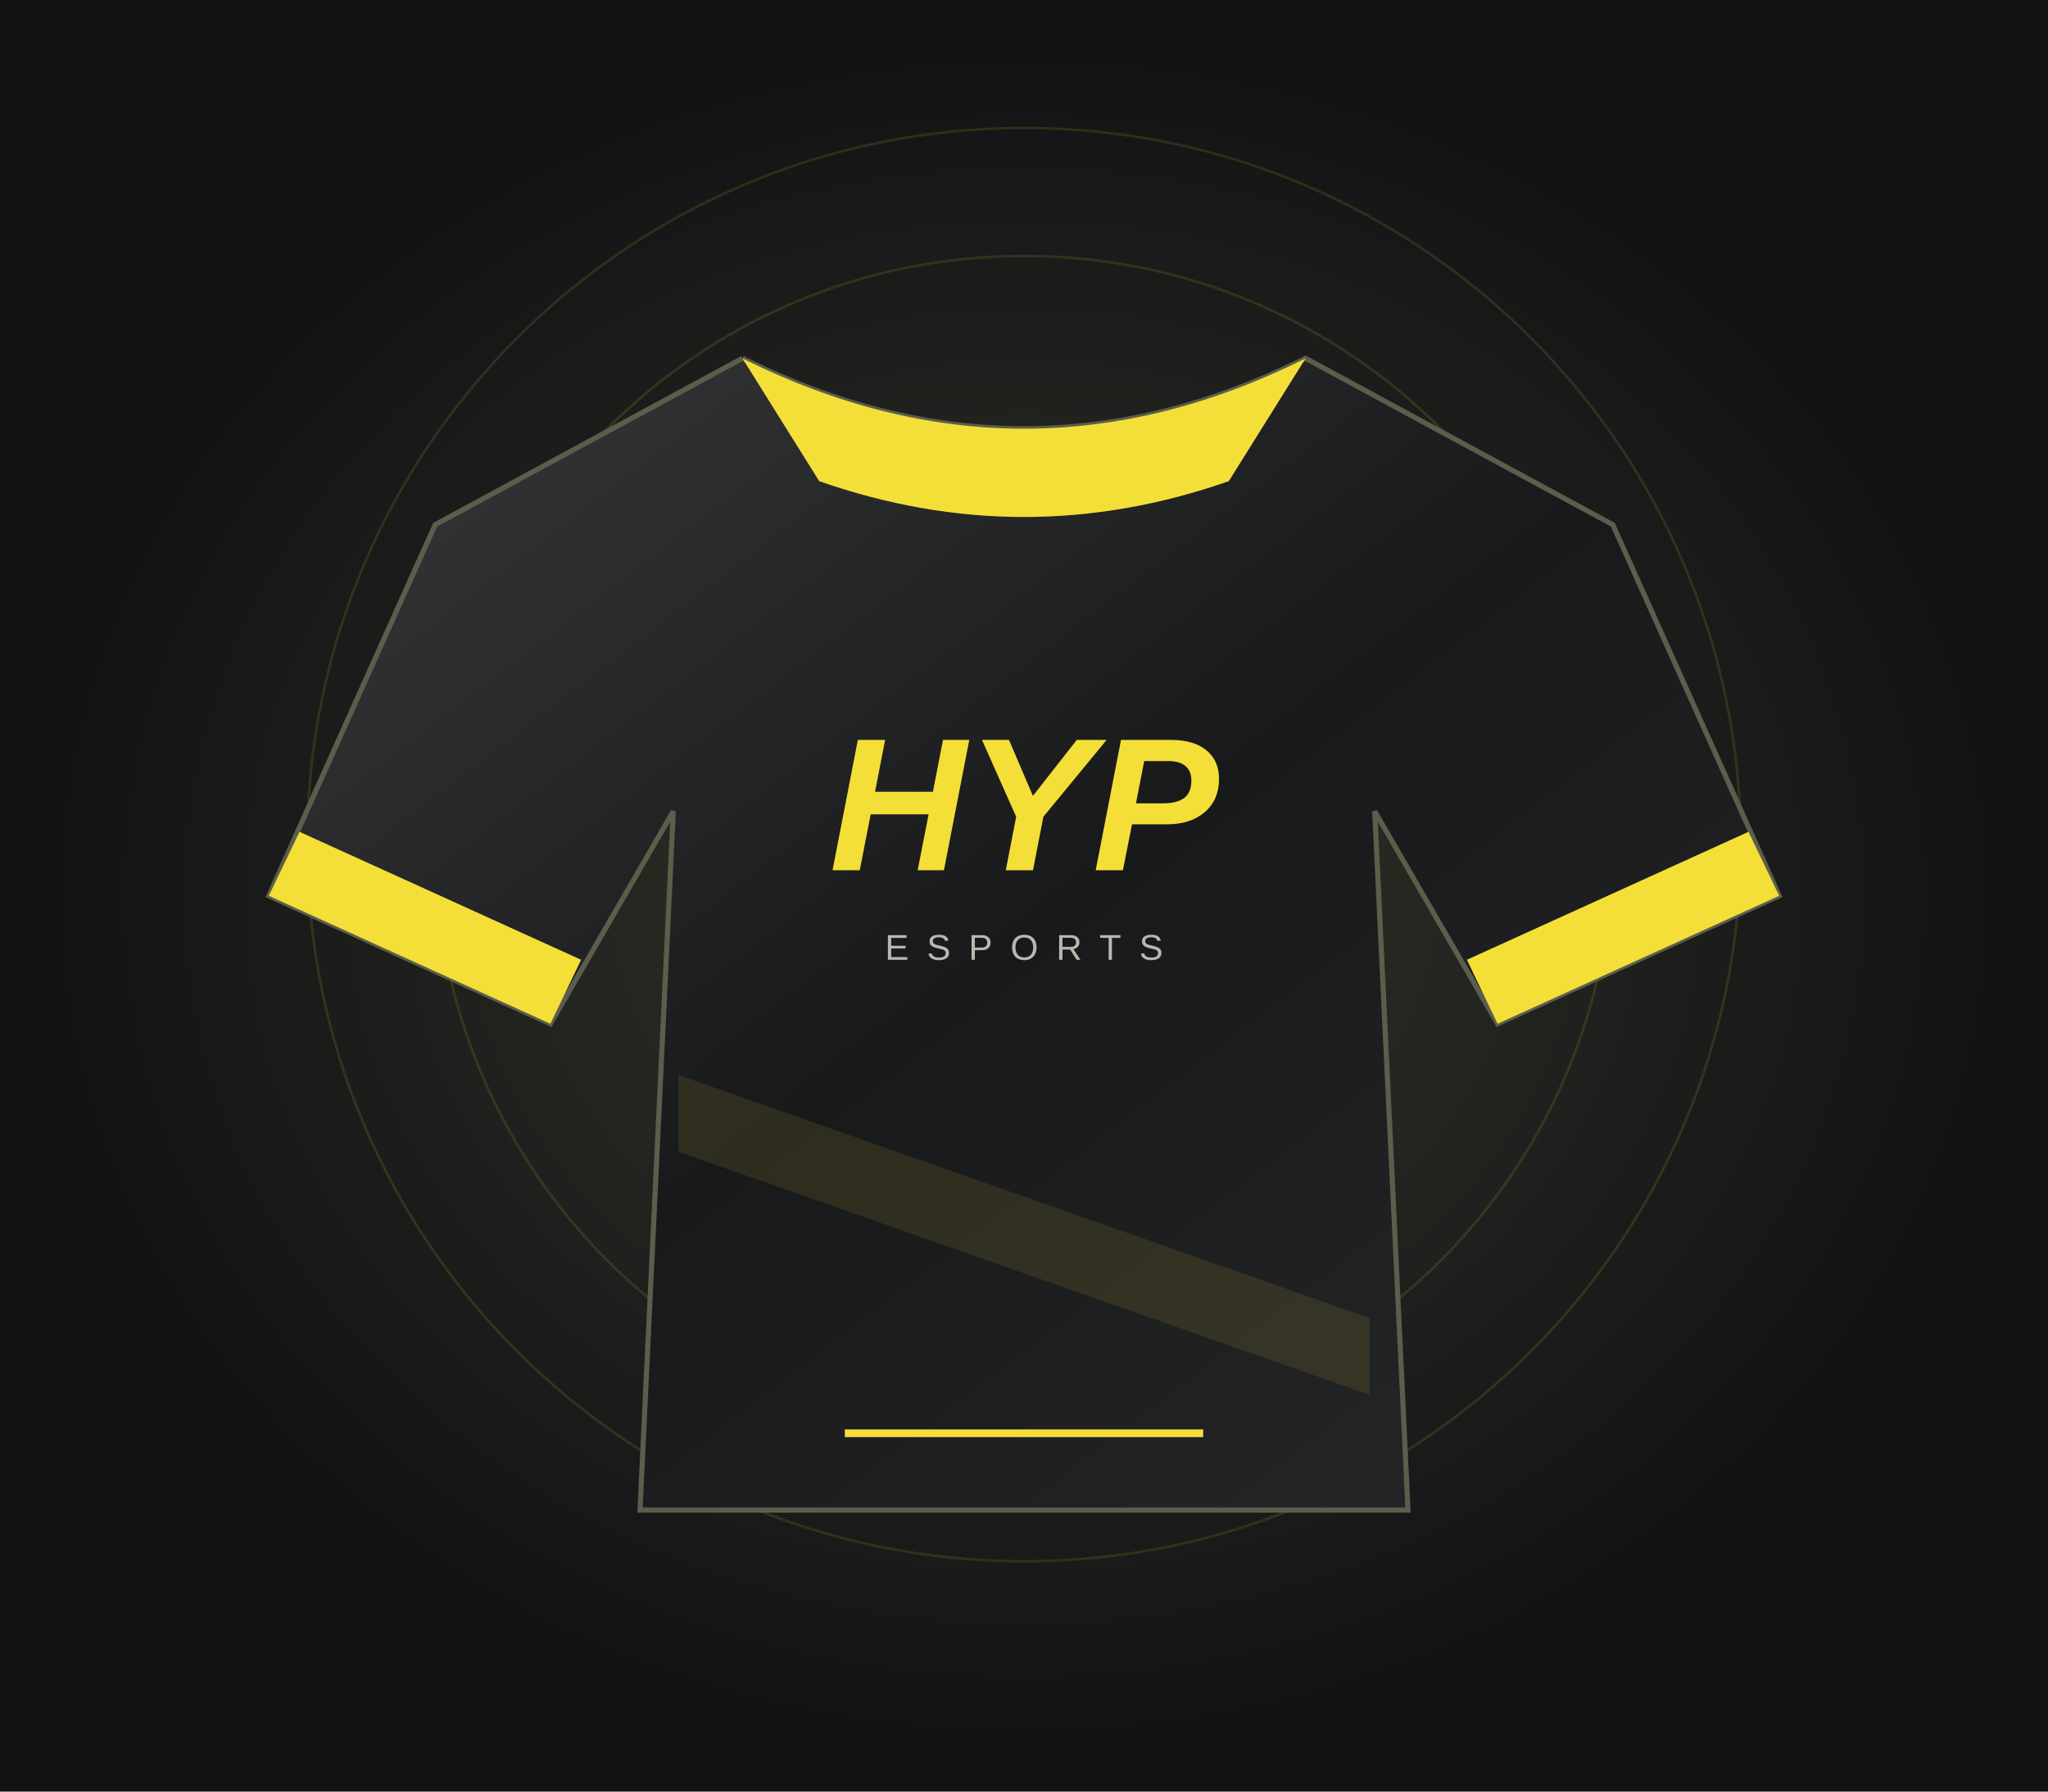
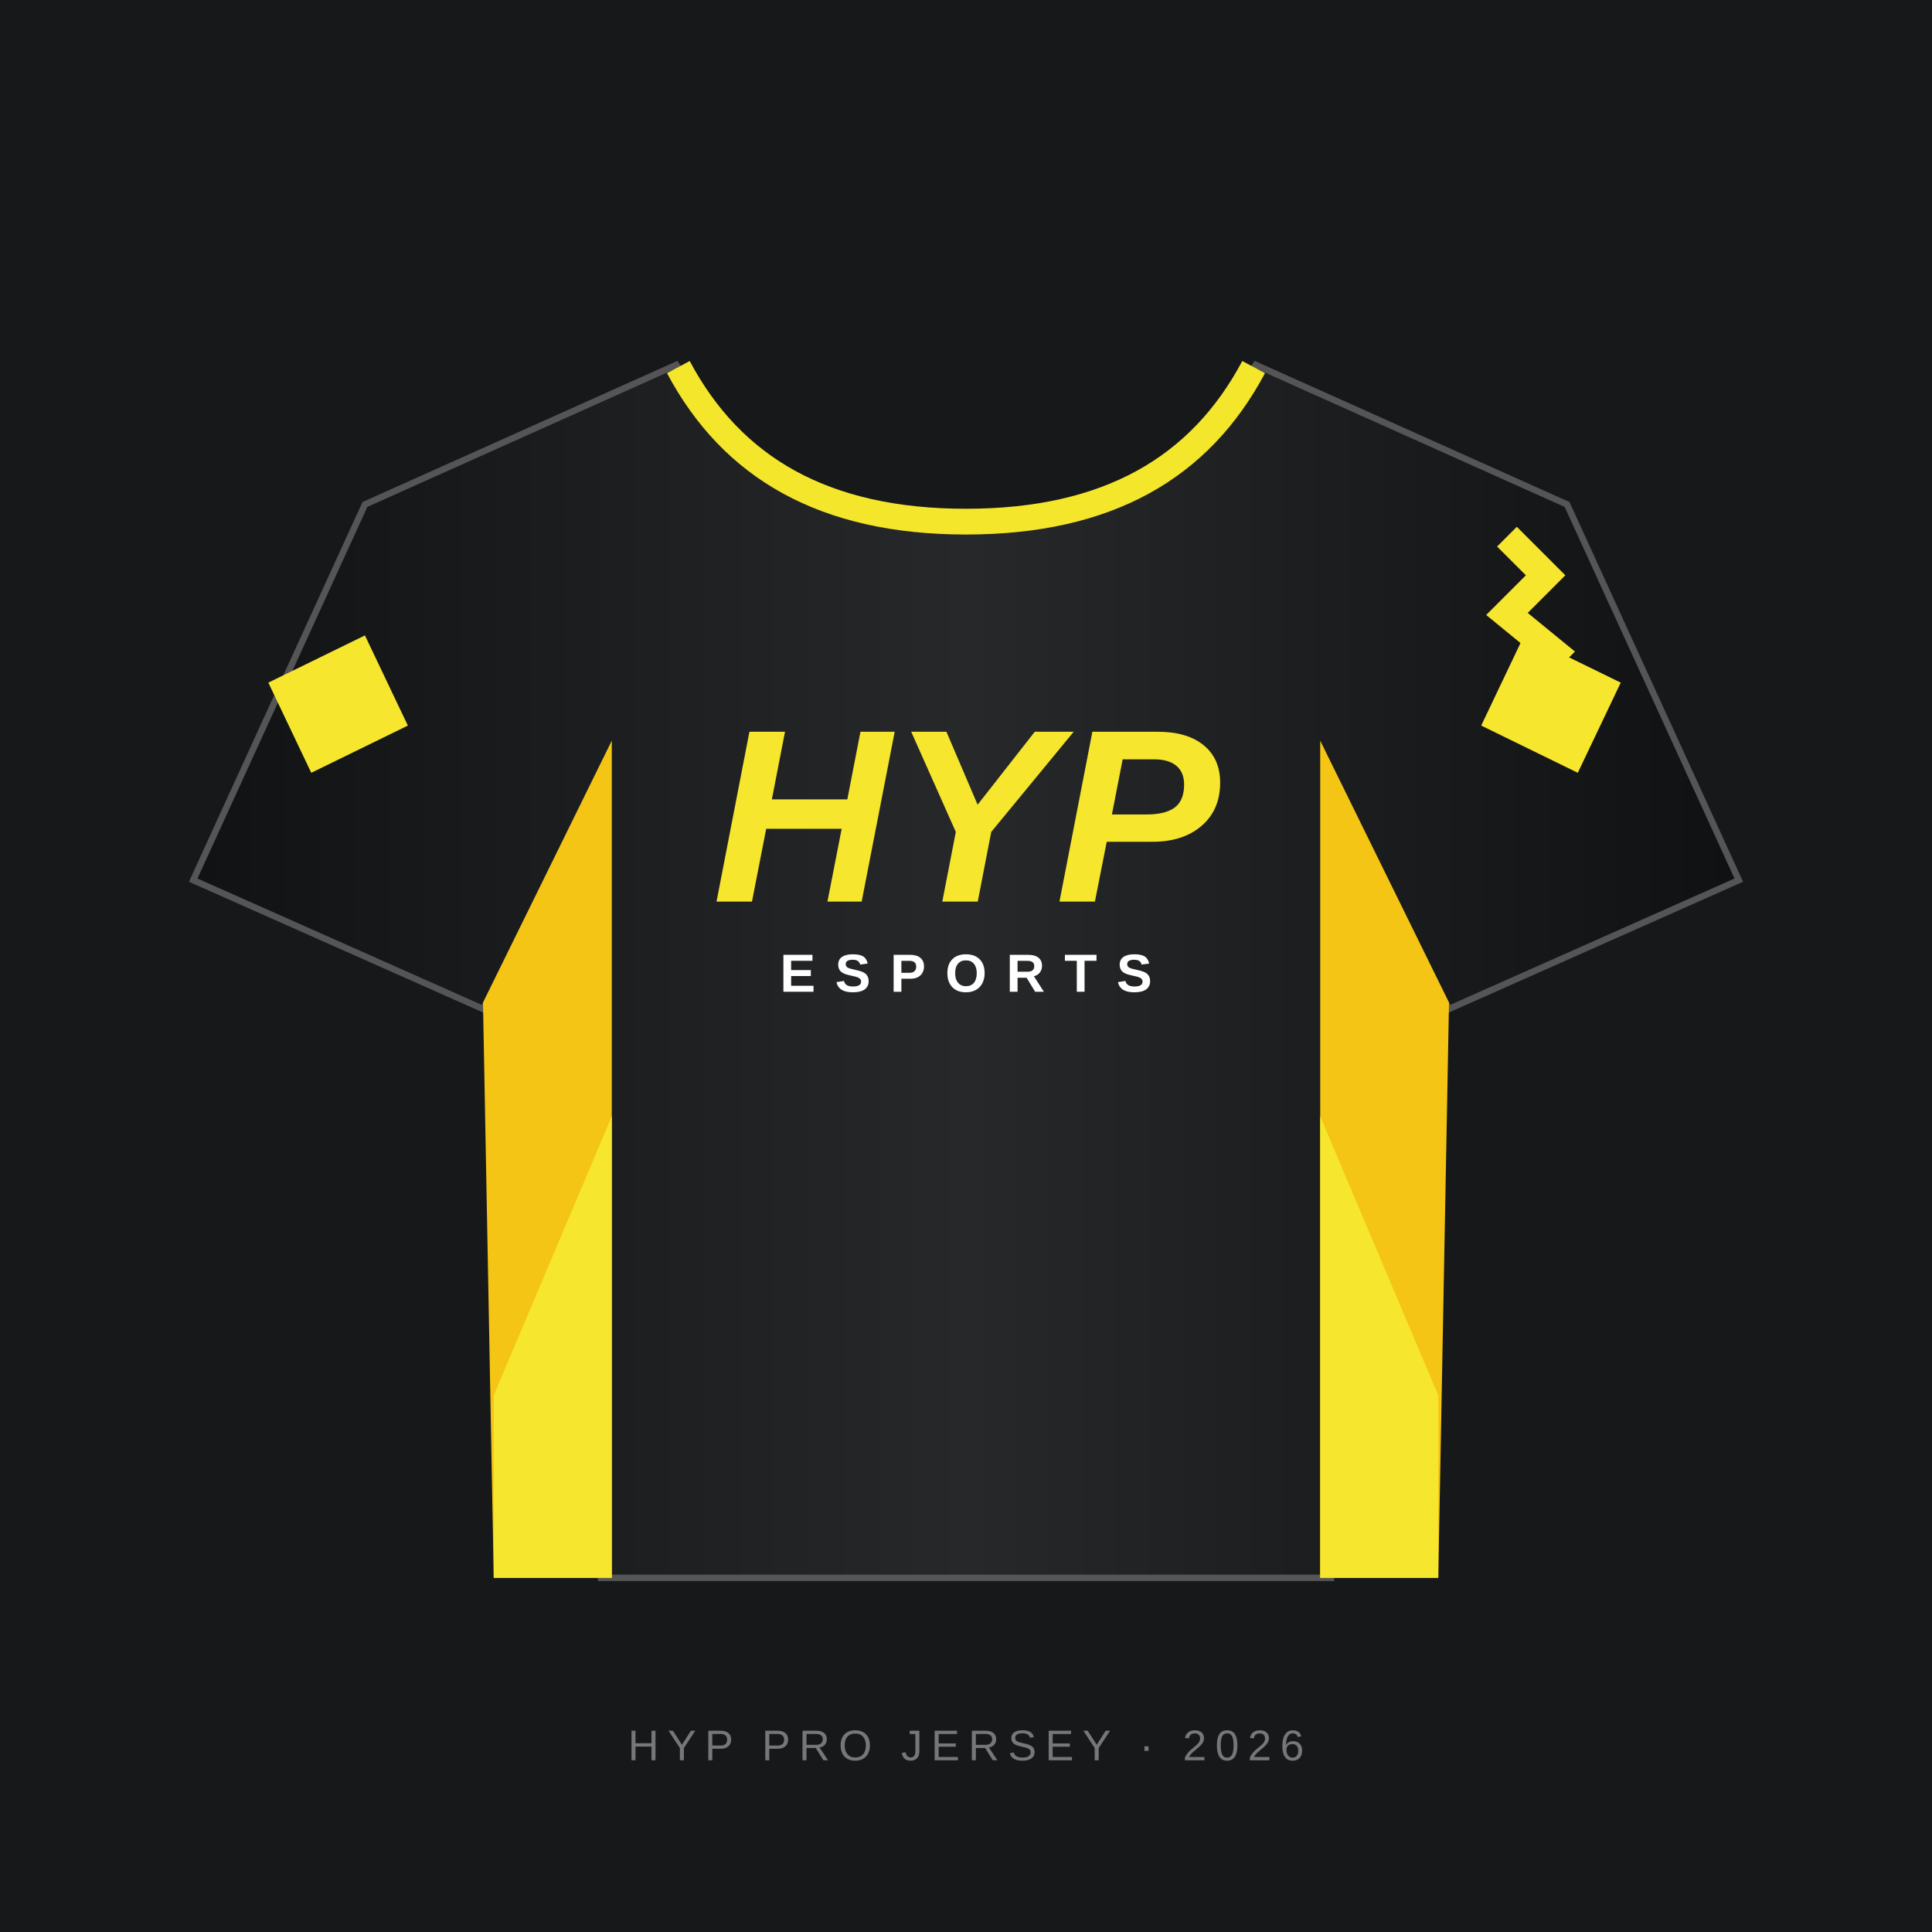
- <svg xmlns="http://www.w3.org/2000/svg" viewBox="0 0 800 700">
+ <svg xmlns="http://www.w3.org/2000/svg" viewBox="0 0 900 900">
  <defs>
-     <radialGradient id="b">
-       <stop stop-color="#34342b" />
+     <linearGradient id="g" x1="0" x2="1">
+       <stop stop-color="#111214" />
+       <stop offset=".5" stop-color="#27282a" />
      <stop offset="1" stop-color="#101113" />
-     </radialGradient>
-     <linearGradient id="j" x2="1" y2="1">
-       <stop stop-color="#38393a" />
-       <stop offset=".5" stop-color="#18191b" />
-       <stop offset="1" stop-color="#27282a" />
    </linearGradient>
  </defs>
-   <path fill="url(#b)" d="M0 0h800v700H0z" />
-   <g fill="none" stroke="#f4df38" stroke-opacity=".12">
-     <circle cx="400" cy="330" r="230" />
-     <circle cx="400" cy="330" r="280" />
-   </g>
-   <path d="m290 140-120 65-65 145 110 50 48-83-13 273h300l-13-273 48 83 110-50-65-145-120-65q-110 55-220 0" fill="url(#j)" stroke="#5c5d4b" stroke-width="2" />
-   <path d="m290 140 30 48q80 28 160 0l30-48q-110 55-220 0" fill="#f4df38" />
-   <path d="m105 350 110 50 12-25-110-50M695 350l-110 50-12-25 110-50" fill="#f4df38" />
-   <path d="m265 420 270 95v30l-270-95Z" fill="#f4df38" opacity=".1" />
-   <text x="400" y="340" fill="#f4df38" text-anchor="middle" font-family="Arial" font-weight="900" font-size="74" font-style="italic">HYP</text>
-   <text x="400" y="375" fill="#b7b8ae" text-anchor="middle" font-family="Arial" font-size="14" letter-spacing="7">ESPORTS</text>
-   <path d="M330 560h140" stroke="#f4df38" stroke-width="3" />
+   <rect width="900" height="900" fill="#17181a" />
+   <path d="M315 170 170 235 90 410l135 60 55-95v360h340V375l55 95 135-60-80-175-145-65c-32 50-68 70-135 70s-103-20-135-70Z" fill="url(#g)" stroke="#555" stroke-width="3" />
+   <path d="M316 171c25 47 68 72 134 72s109-25 134-72" fill="none" stroke="#f4e62b" stroke-width="12" />
+   <path d="M225 467 285 345v390h-55zM675 467 615 345v390h55z" fill="#f4c514" />
+   <path d="M230 650 285 520v215h-55zM670 650 615 520v215h55z" fill="#f6e62d" />
+   <text x="450" y="420" text-anchor="middle" fill="#f6e62d" font-family="Arial Black,Arial" font-style="italic" font-size="115" font-weight="900">HYP</text>
+   <text x="450" y="462" text-anchor="middle" fill="white" font-family="Arial" font-size="25" font-weight="700" letter-spacing="9">ESPORTS</text>
+   <path d="M125 318l45-22 20 42-45 22zm585-22 45 22-20 42-45-22z" fill="#f6e62d" />
+   <path d="M702 250l18 18-18 18 22 18-18 18" fill="none" stroke="#f6e62d" stroke-width="13" />
+   <text x="450" y="820" text-anchor="middle" fill="#777" font-family="Arial" font-size="20" letter-spacing="4">HYP PRO JERSEY · 2026</text>
</svg>
